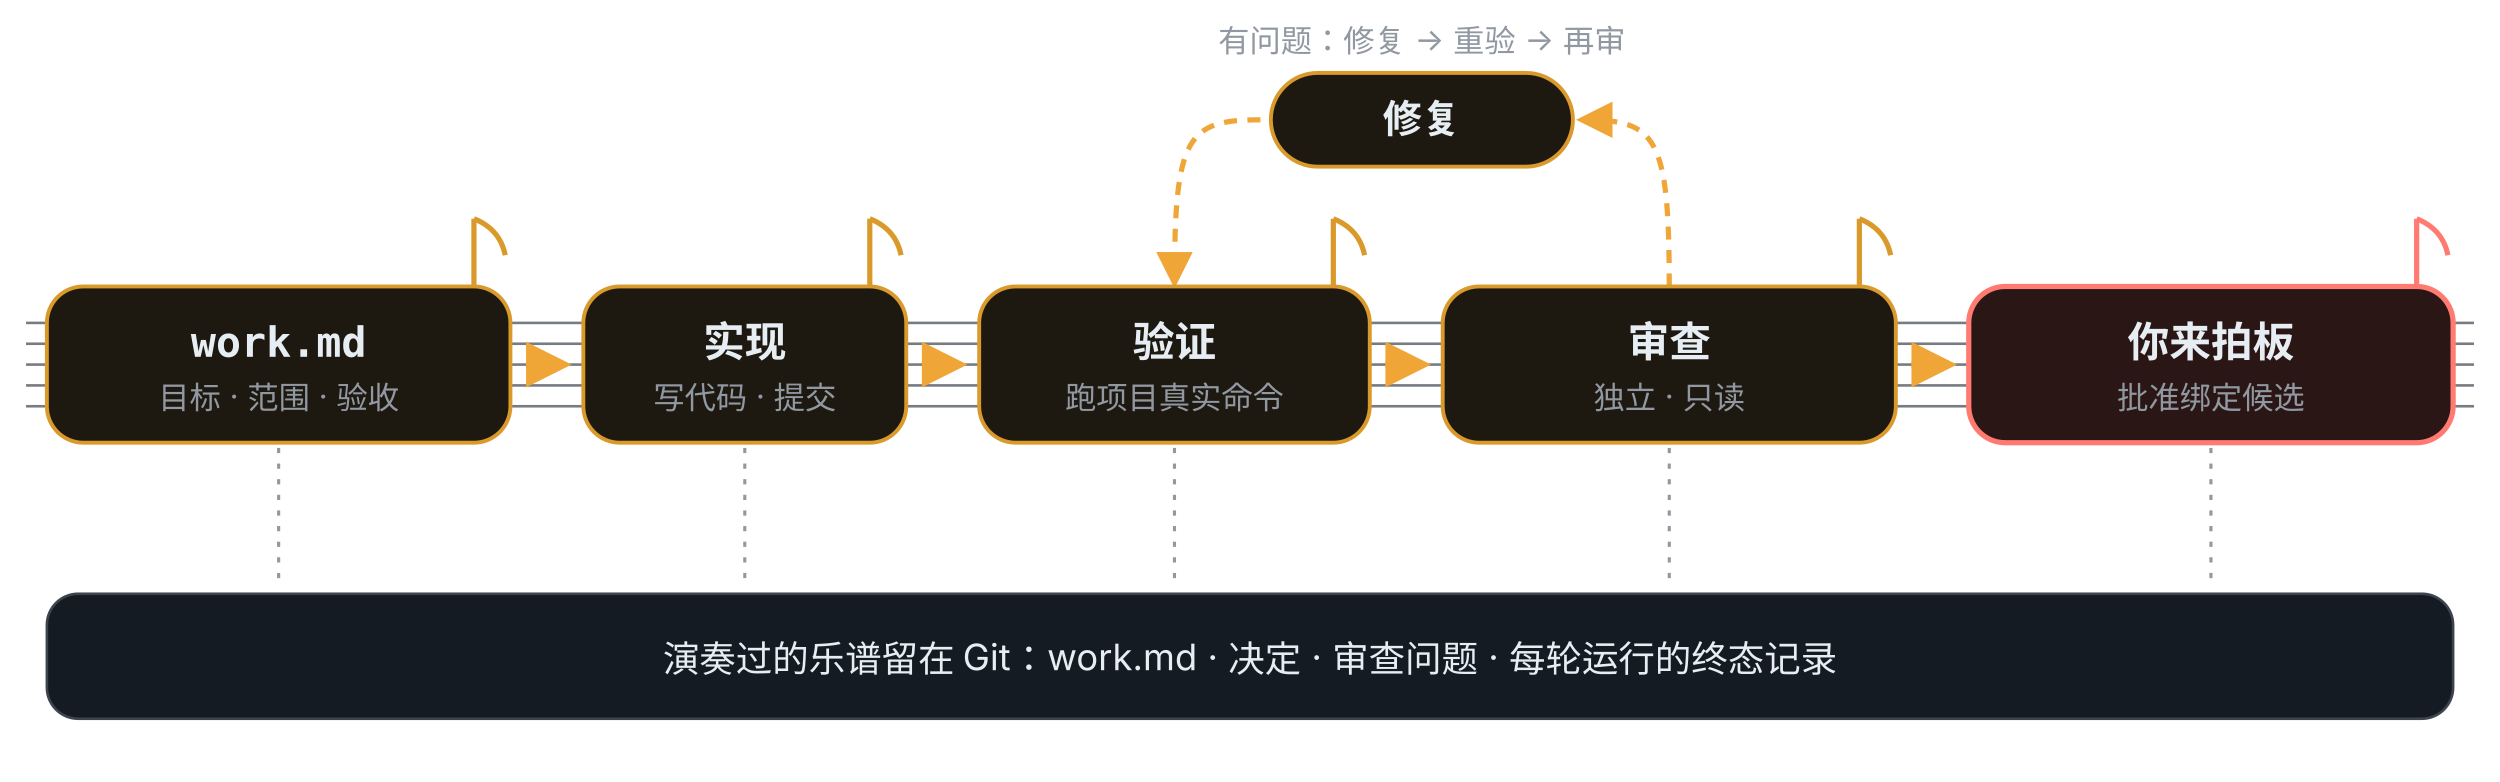
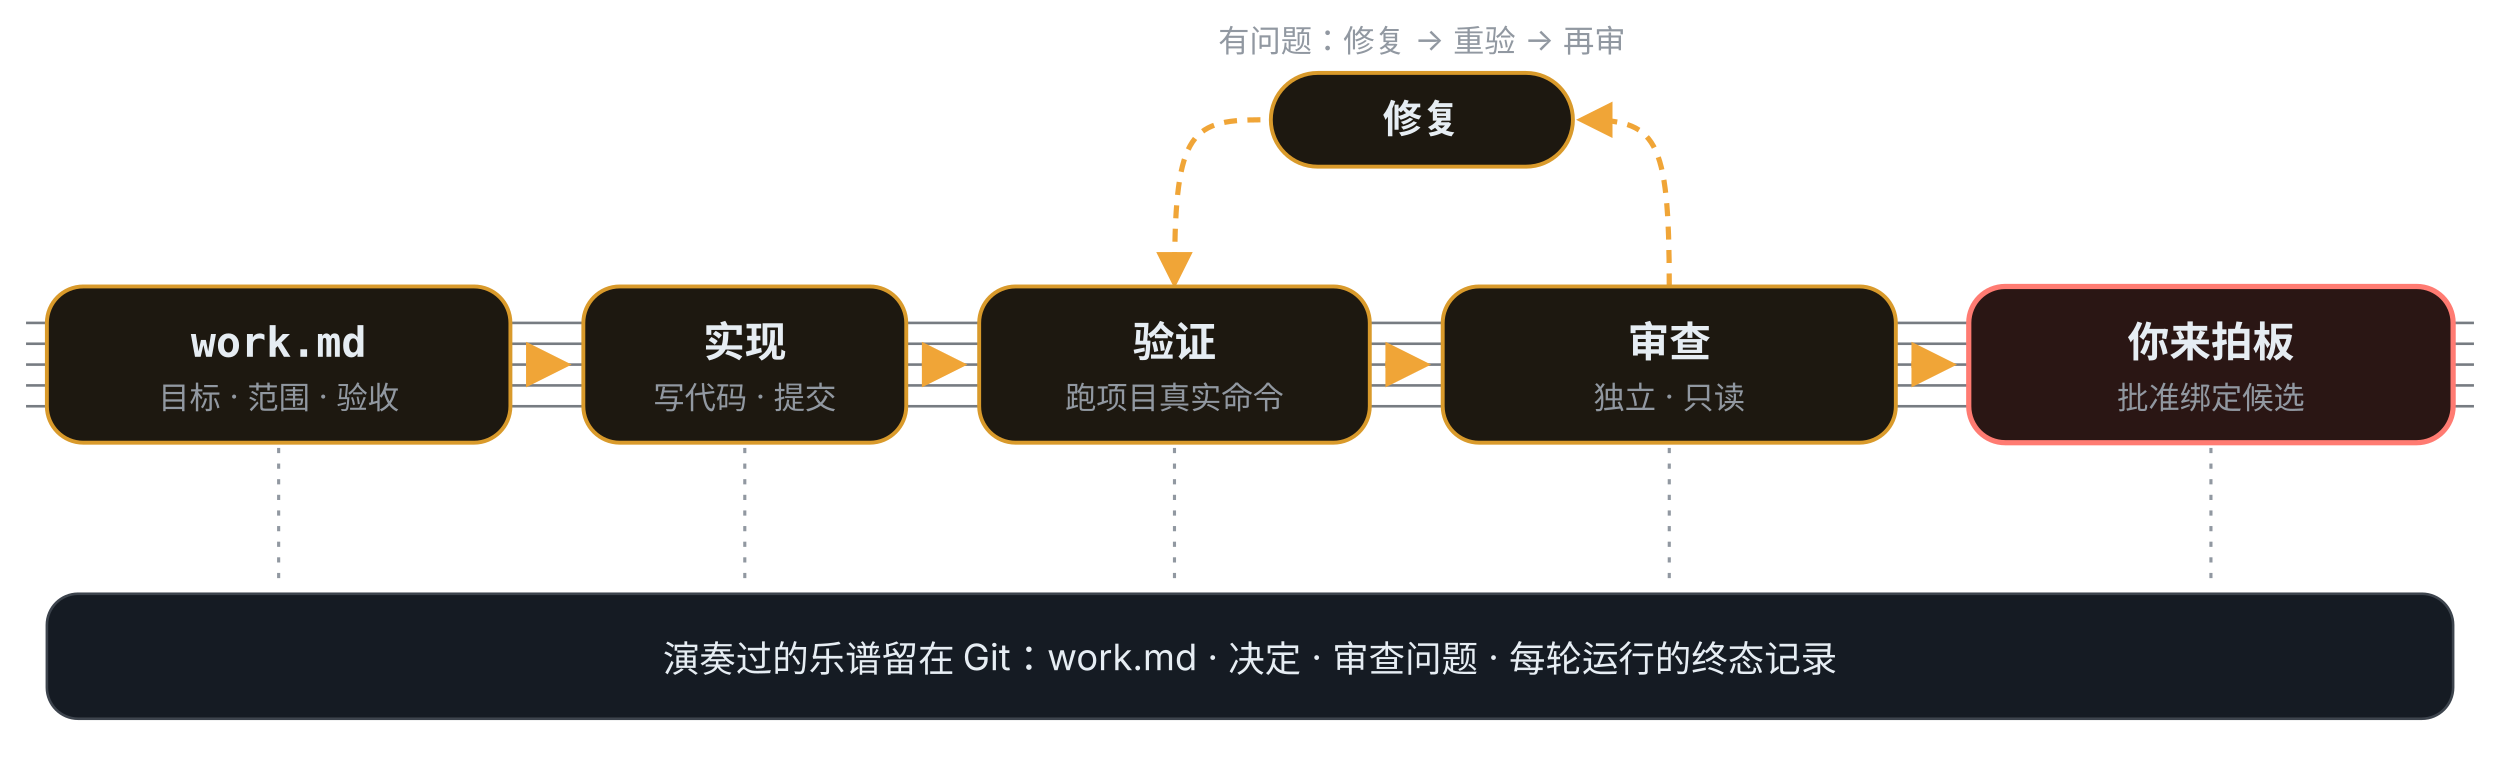
<svg xmlns="http://www.w3.org/2000/svg" width="960" height="300" viewBox="0 0 960 300" role="img">
  <defs>
    <marker id="arrow-dark" viewBox="0 0 10 10" refX="8" refY="5" markerWidth="7" markerHeight="7" orient="auto-start-reverse">
      <path d="M 0 0 L 10 5 L 0 10 z" fill="#f0a537" />
    </marker>
  </defs>
  <line x1="10" y1="124" x2="950" y2="124" stroke="#3d444d" stroke-width="1" opacity="0.7" />
  <line x1="10" y1="132" x2="950" y2="132" stroke="#3d444d" stroke-width="1" opacity="0.7" />
  <line x1="10" y1="140" x2="950" y2="140" stroke="#3d444d" stroke-width="1" opacity="0.7" />
  <line x1="10" y1="148" x2="950" y2="148" stroke="#3d444d" stroke-width="1" opacity="0.7" />
  <line x1="10" y1="156" x2="950" y2="156" stroke="#3d444d" stroke-width="1" opacity="0.7" />
  <line x1="202" y1="140" x2="216" y2="140" stroke="#f0a537" stroke-width="2.5" marker-end="url(#arrow-dark)" />
  <line x1="354" y1="140" x2="368" y2="140" stroke="#f0a537" stroke-width="2.5" marker-end="url(#arrow-dark)" />
  <line x1="532" y1="140" x2="546" y2="140" stroke="#f0a537" stroke-width="2.5" marker-end="url(#arrow-dark)" />
  <line x1="734" y1="140" x2="748" y2="140" stroke="#f0a537" stroke-width="2.5" marker-end="url(#arrow-dark)" />
  <path d="M 641 110 C 641 52, 636 46, 608 46" fill="none" stroke="#f0a537" stroke-width="2" stroke-dasharray="5 4" marker-end="url(#arrow-dark)" />
  <path d="M 484 46 C 456 46, 451 52, 451 108" fill="none" stroke="#f0a537" stroke-width="2" stroke-dasharray="5 4" marker-end="url(#arrow-dark)" />
  <rect x="488" y="28" width="116" height="36" rx="18" fill="#1d1810" stroke="#d99a2b" stroke-width="1.5" />
  <text x="546" y="51" text-anchor="middle" font-family="-apple-system, 'Segoe UI', 'PingFang SC', 'Hiragino Sans GB', 'Noto Sans SC', sans-serif" font-size="15" font-weight="600" fill="#e6edf3">修复</text>
  <text x="546" y="20" text-anchor="middle" font-family="-apple-system, 'Segoe UI', 'PingFang SC', 'Hiragino Sans GB', 'Noto Sans SC', sans-serif" font-size="12" fill="#9198a1">有问题：修复 → 重验 → 再审</text>
  <rect x="18" y="110" width="178" height="60" rx="14" fill="#1d1810" stroke="#d99a2b" stroke-width="1.5" />
-   <line x1="182" y1="110" x2="182" y2="84" stroke="#d99a2b" stroke-width="2" />
-   <path d="M 182 84 q 10 4 12 14" fill="none" stroke="#d99a2b" stroke-width="2" />
  <text x="107" y="137" text-anchor="middle" font-family="ui-monospace, SFMono-Regular, Menlo, Consolas, monospace" font-size="16" font-weight="600" fill="#e6edf3">work.md</text>
  <text x="107" y="157" text-anchor="middle" font-family="-apple-system, 'Segoe UI', 'PingFang SC', 'Hiragino Sans GB', 'Noto Sans SC', sans-serif" font-size="12" fill="#9198a1">目标 · 范围 · 验收</text>
  <line x1="107" y1="172" x2="107" y2="226" stroke="#9198a1" stroke-width="1.2" stroke-dasharray="2 4" />
  <rect x="224" y="110" width="124" height="60" rx="14" fill="#1d1810" stroke="#d99a2b" stroke-width="1.5" />
-   <line x1="334" y1="110" x2="334" y2="84" stroke="#d99a2b" stroke-width="2" />
-   <path d="M 334 84 q 10 4 12 14" fill="none" stroke="#d99a2b" stroke-width="2" />
  <text x="286" y="137" text-anchor="middle" font-family="-apple-system, 'Segoe UI', 'PingFang SC', 'Hiragino Sans GB', 'Noto Sans SC', sans-serif" font-size="16" font-weight="600" fill="#e6edf3">实现</text>
  <text x="286" y="157" text-anchor="middle" font-family="-apple-system, 'Segoe UI', 'PingFang SC', 'Hiragino Sans GB', 'Noto Sans SC', sans-serif" font-size="12" fill="#9198a1">写代码 · 提交</text>
  <line x1="286" y1="172" x2="286" y2="226" stroke="#9198a1" stroke-width="1.2" stroke-dasharray="2 4" />
  <rect x="376" y="110" width="150" height="60" rx="14" fill="#1d1810" stroke="#d99a2b" stroke-width="1.5" />
-   <line x1="512" y1="110" x2="512" y2="84" stroke="#d99a2b" stroke-width="2" />
-   <path d="M 512 84 q 10 4 12 14" fill="none" stroke="#d99a2b" stroke-width="2" />
  <text x="451" y="137" text-anchor="middle" font-family="-apple-system, 'Segoe UI', 'PingFang SC', 'Hiragino Sans GB', 'Noto Sans SC', sans-serif" font-size="16" font-weight="600" fill="#e6edf3">验证</text>
  <text x="451" y="157" text-anchor="middle" font-family="-apple-system, 'Segoe UI', 'PingFang SC', 'Hiragino Sans GB', 'Noto Sans SC', sans-serif" font-size="12" fill="#9198a1">跑项目真实命令</text>
  <line x1="451" y1="172" x2="451" y2="226" stroke="#9198a1" stroke-width="1.2" stroke-dasharray="2 4" />
  <rect x="554" y="110" width="174" height="60" rx="14" fill="#1d1810" stroke="#d99a2b" stroke-width="1.5" />
-   <line x1="714" y1="110" x2="714" y2="84" stroke="#d99a2b" stroke-width="2" />
-   <path d="M 714 84 q 10 4 12 14" fill="none" stroke="#d99a2b" stroke-width="2" />
  <text x="641" y="137" text-anchor="middle" font-family="-apple-system, 'Segoe UI', 'PingFang SC', 'Hiragino Sans GB', 'Noto Sans SC', sans-serif" font-size="16" font-weight="600" fill="#e6edf3">审查</text>
  <text x="641" y="157" text-anchor="middle" font-family="-apple-system, 'Segoe UI', 'PingFang SC', 'Hiragino Sans GB', 'Noto Sans SC', sans-serif" font-size="12" fill="#9198a1">独立 · 只读</text>
  <line x1="641" y1="172" x2="641" y2="226" stroke="#9198a1" stroke-width="1.2" stroke-dasharray="2 4" />
  <rect x="756" y="110" width="186" height="60" rx="14" fill="#2a1614" stroke="#ff7b72" stroke-width="2" />
-   <line x1="928" y1="110" x2="928" y2="84" stroke="#ff7b72" stroke-width="2" />
-   <path d="M 928 84 q 10 4 12 14" fill="none" stroke="#ff7b72" stroke-width="2" />
  <text x="849" y="137" text-anchor="middle" font-family="-apple-system, 'Segoe UI', 'PingFang SC', 'Hiragino Sans GB', 'Noto Sans SC', sans-serif" font-size="16" font-weight="600" fill="#e6edf3">你来拍板</text>
  <text x="849" y="157" text-anchor="middle" font-family="-apple-system, 'Segoe UI', 'PingFang SC', 'Hiragino Sans GB', 'Noto Sans SC', sans-serif" font-size="12" fill="#9198a1">批准绑定候选</text>
  <line x1="849" y1="172" x2="849" y2="226" stroke="#9198a1" stroke-width="1.2" stroke-dasharray="2 4" />
  <rect x="18" y="228" width="924" height="48" rx="12" fill="#151b23" stroke="#3d444d" stroke-width="1" />
  <text x="480" y="258" text-anchor="middle" font-family="-apple-system, 'Segoe UI', 'PingFang SC', 'Hiragino Sans GB', 'Noto Sans SC', sans-serif" font-size="14" fill="#e6edf3">演奏过的乐谱留在 Git：work.md · 决定 · 审查问题 · 每轮运行的终态记录</text>
</svg>
